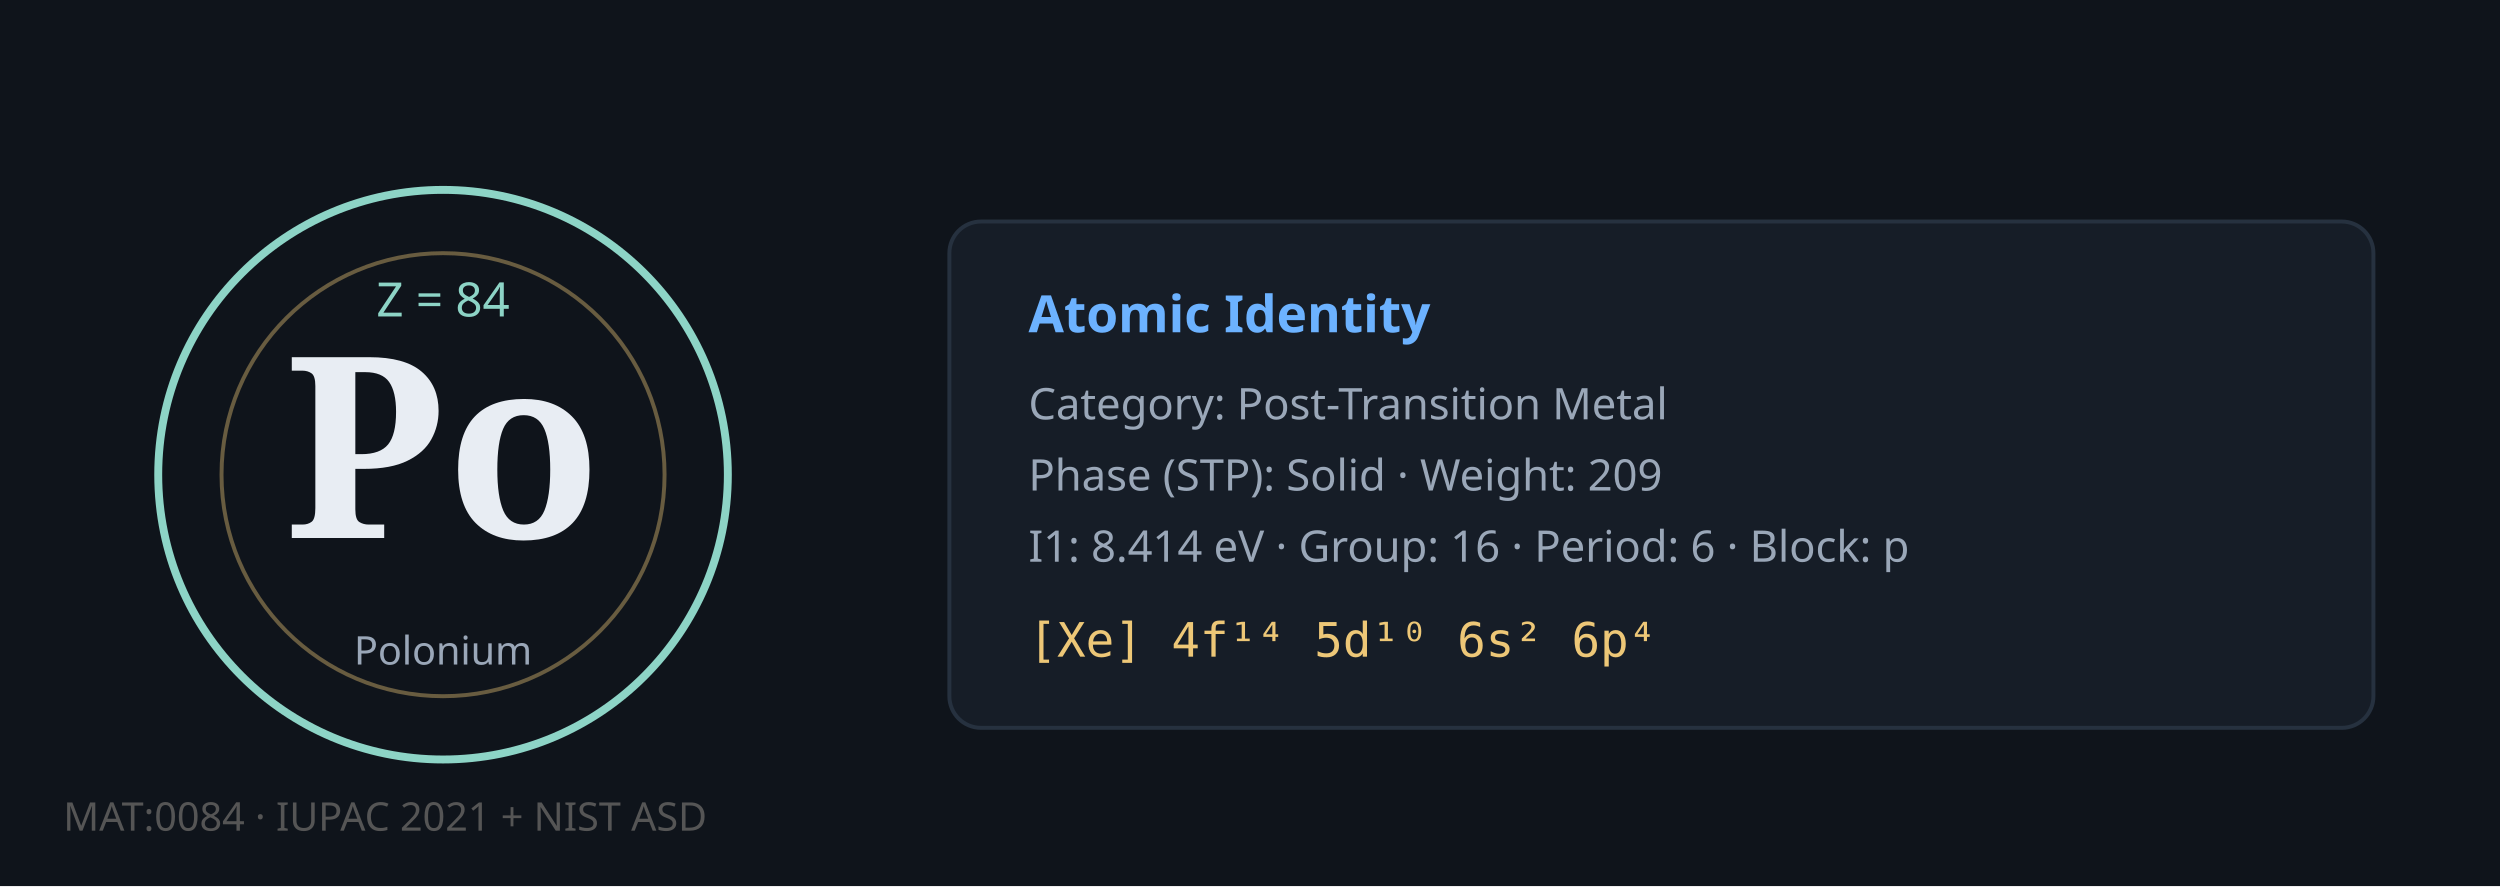
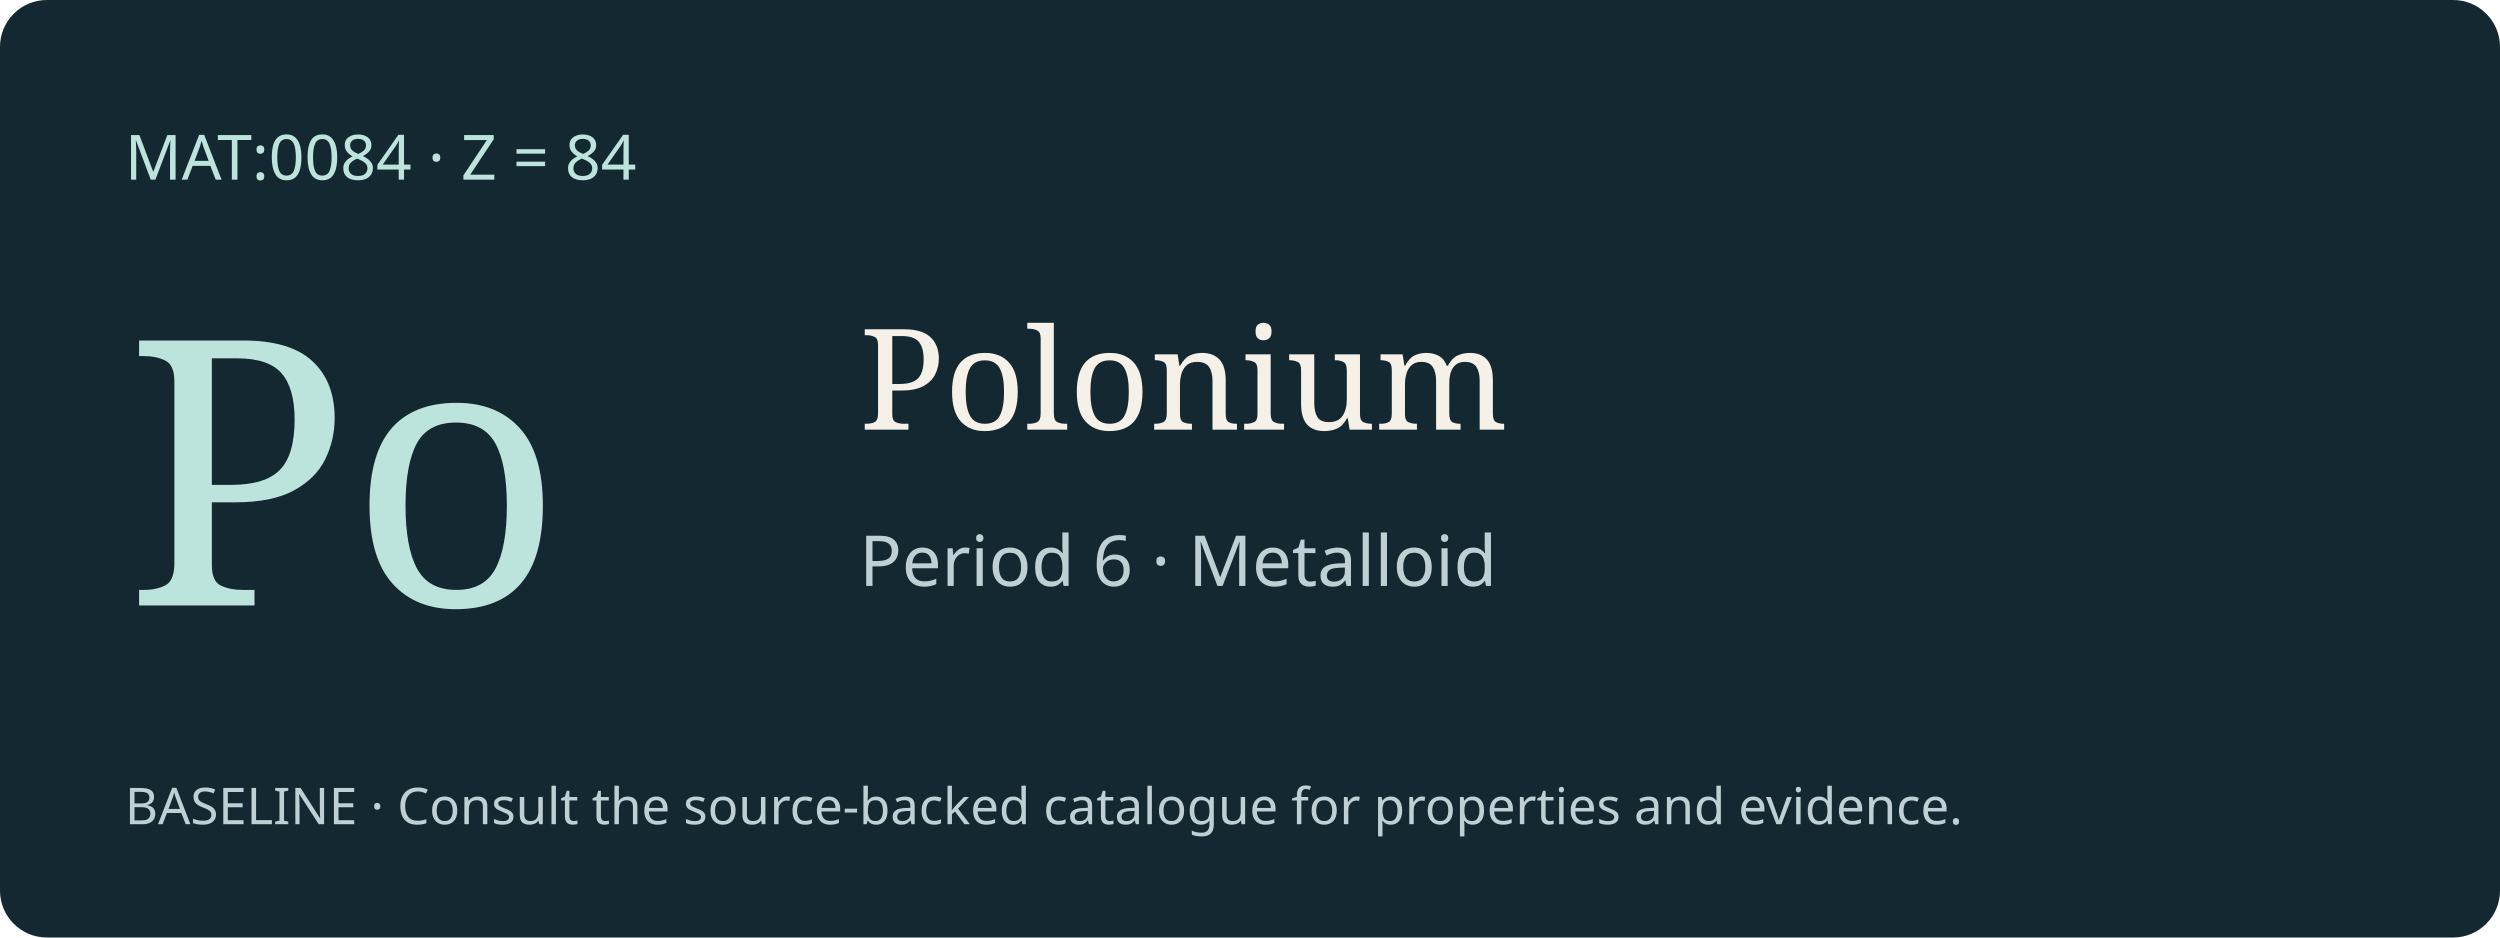
- <svg xmlns="http://www.w3.org/2000/svg" viewBox="0 0 632 224" width="632" height="224" role="img">
-   <rect width="632" height="224" fill="#0f141b" />
-   <circle cx="112" cy="120" r="72" fill="none" stroke="#8dd4c6" stroke-width="2" />
-   <circle cx="112" cy="120" r="56" fill="none" stroke="#edc777" stroke-width="1" opacity="0.4" />
-   <text x="112" y="80" text-anchor="middle" font-family="system-ui,sans-serif" font-size="12" fill="#8dd4c6">Z = 84</text>
-   <text x="112" y="136" text-anchor="middle" font-family="Georgia,serif" font-size="64" font-weight="700" fill="#e8edf3">Po</text>
-   <text x="112" y="168" text-anchor="middle" font-family="system-ui,sans-serif" font-size="10" fill="#9aa7b8">Polonium</text>
-   <rect x="240" y="56" width="360" height="128" rx="8" fill="#161d27" stroke="#26313f" />
-   <text x="260" y="84" font-family="system-ui,sans-serif" font-size="13" font-weight="700" fill="#6cb2ff">Atomic Identity</text>
-   <text x="260" y="106" font-family="system-ui,sans-serif" font-size="11" fill="#9aa7b8">Category: Post-Transition Metal</text>
-   <text x="260" y="124" font-family="system-ui,sans-serif" font-size="11" fill="#9aa7b8">Phase (STP): Solid  ·  Weight: 209</text>
-   <text x="260" y="142" font-family="system-ui,sans-serif" font-size="11" fill="#9aa7b8">I1: 8.414 eV  ·  Group: 16  ·  Period: 6  ·  Block: p</text>
-   <text x="260" y="166" font-family="Consolas,monospace" font-size="12" fill="#edc777">[Xe] 4f¹⁴ 5d¹⁰ 6s² 6p⁴</text>
-   <text x="16" y="210" font-family="system-ui,sans-serif" font-size="10" fill="#555">MAT:0084 · IUPAC 2021 + NIST ASD</text>
+ <svg xmlns="http://www.w3.org/2000/svg" viewBox="0 0 640 240" role="img">
+   <rect width="640" height="240" rx="12" fill="#142831" />
+   <text x="32" y="46" fill="#bde4dc" font-family="sans-serif" font-size="16">MAT:0084 · Z = 84</text>
+   <text x="32" y="155" fill="#bde4dc" font-family="serif" font-size="95">Po</text>
+   <text x="220" y="110" fill="#f5f1e8" font-family="serif" font-size="36">Polonium</text>
+   <text x="220" y="150" fill="#bed0d3" font-family="sans-serif" font-size="18">Period 6 · Metalloid</text>
+   <text x="32" y="211" fill="#bed0d3" font-family="sans-serif" font-size="13">BASELINE · Consult the source-backed catalogue for properties and evidence.</text>
</svg>
